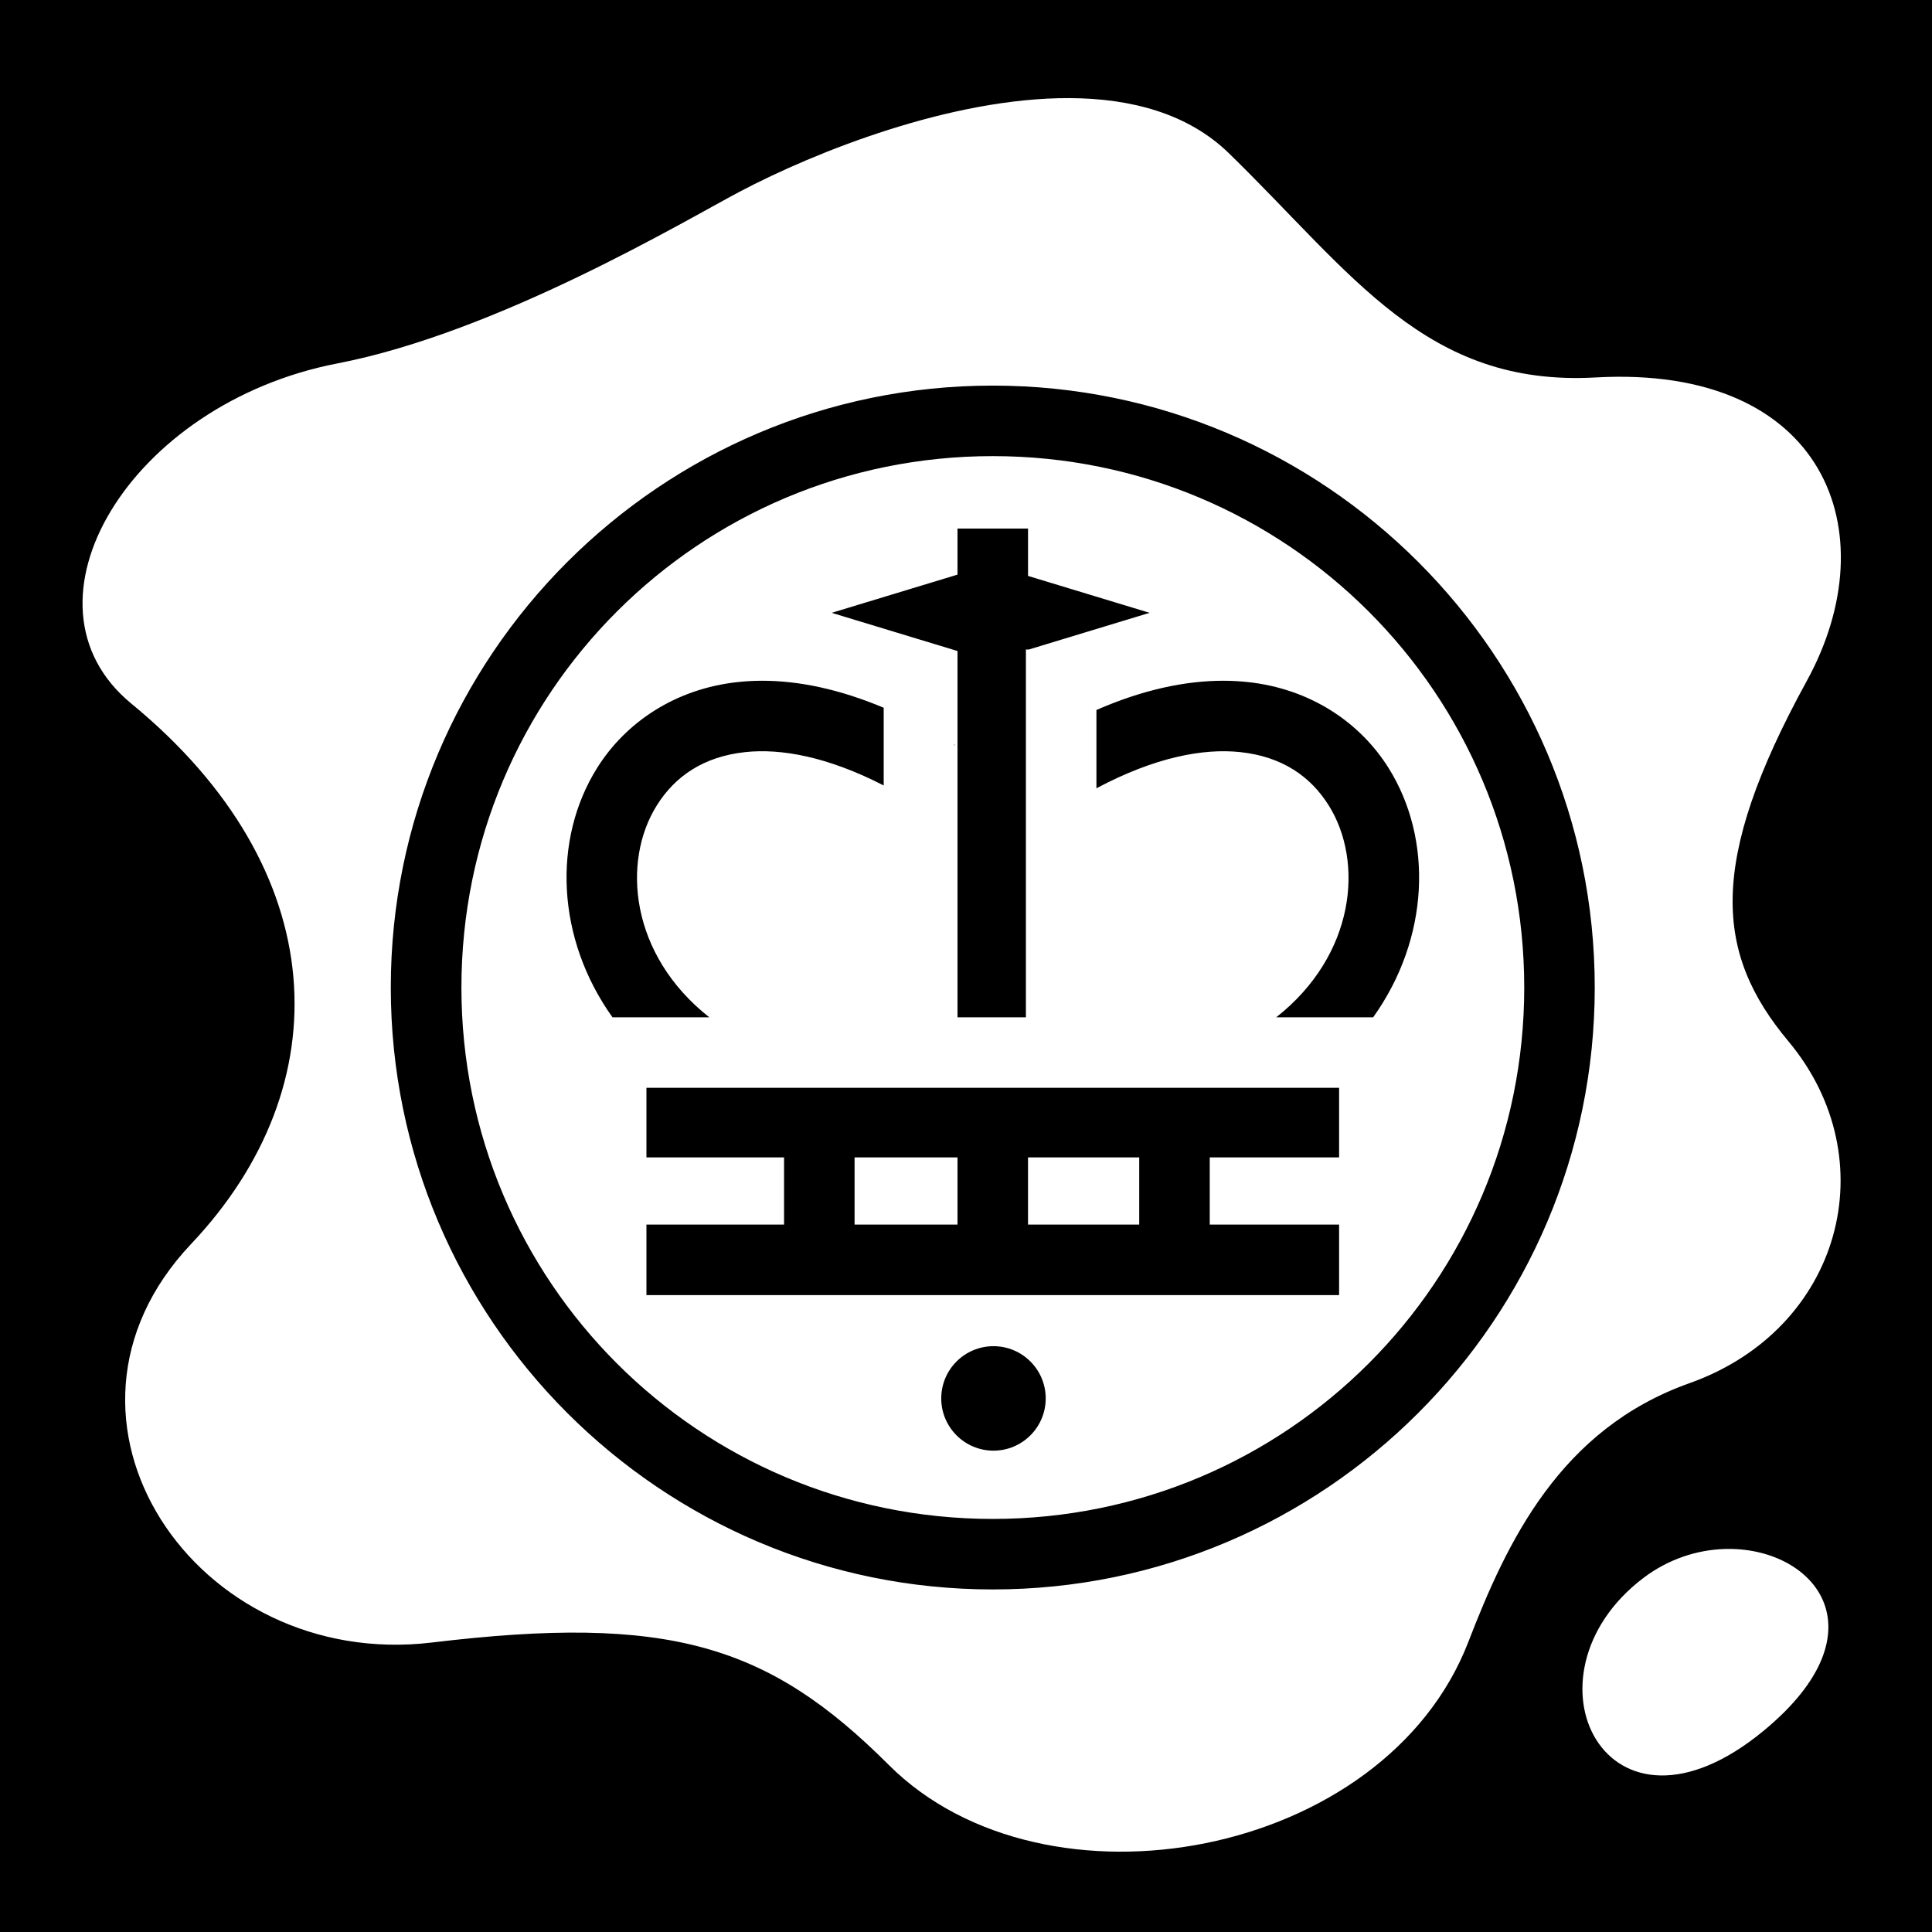
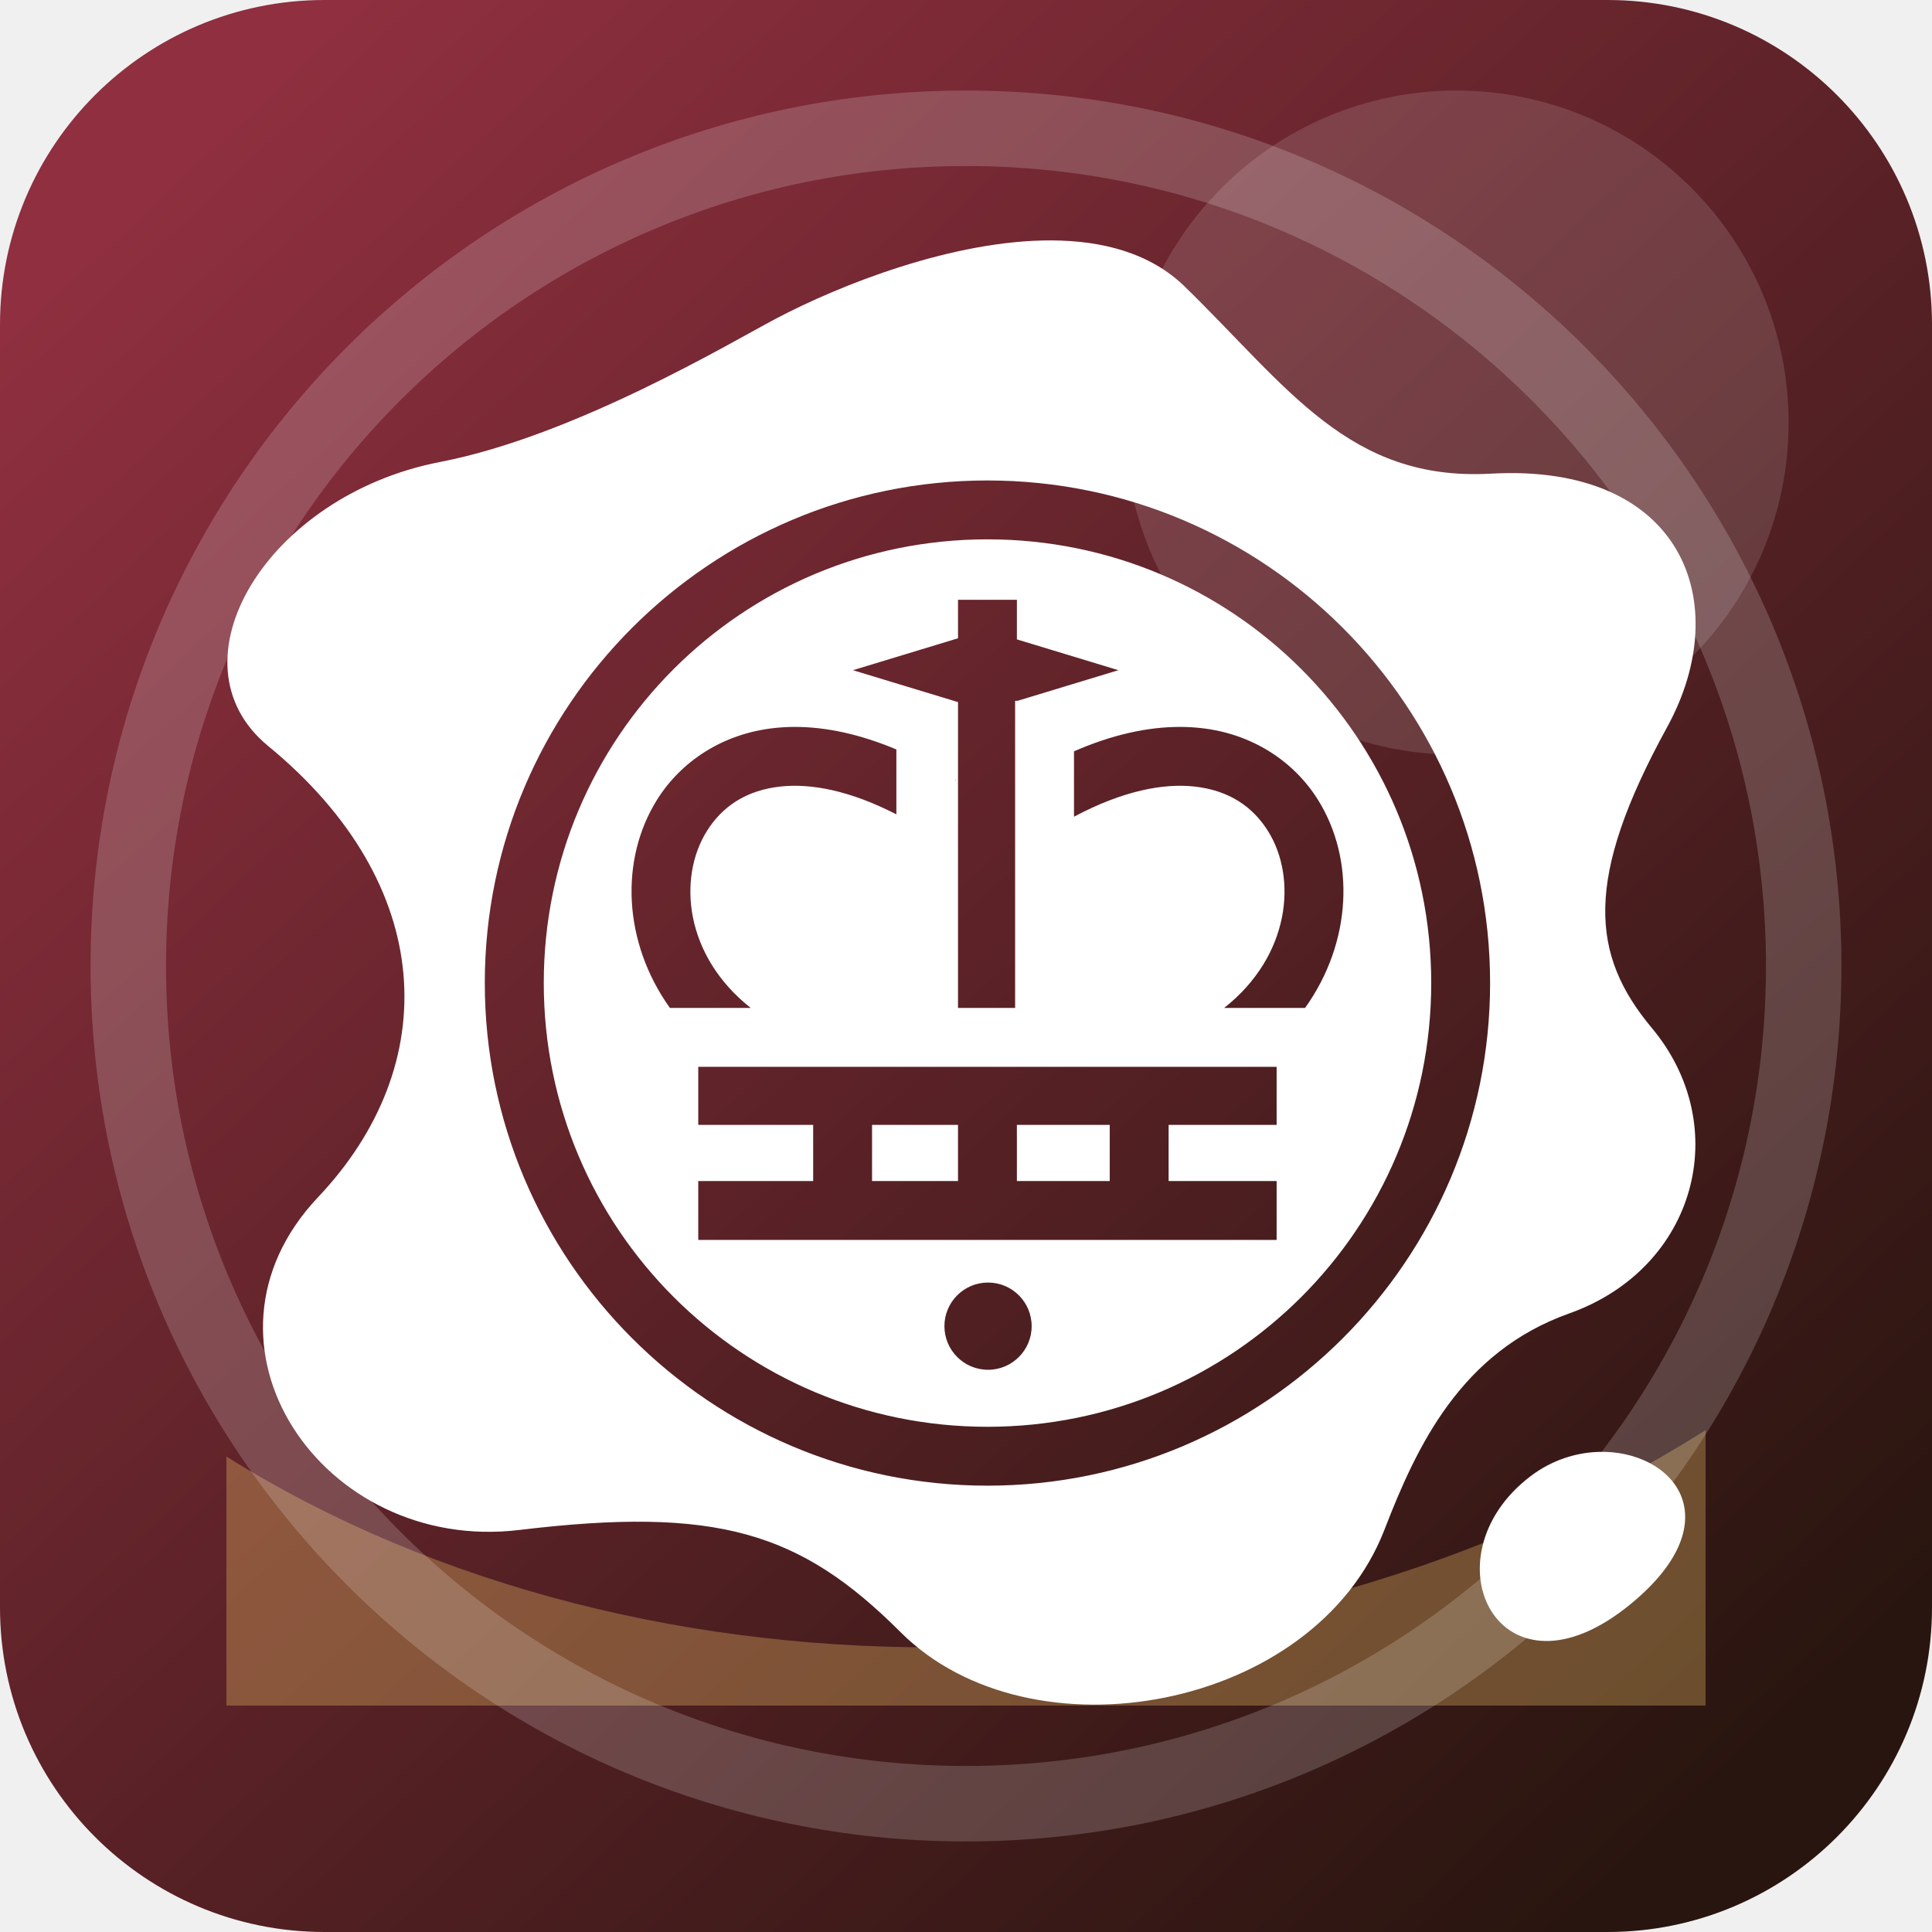
<svg xmlns="http://www.w3.org/2000/svg" viewBox="0 0 512 512">
-   <path d="M0 0h512v512H0z" />
-   <path fill="#fff" d="M283.406 26c-31.262-.124-67.23 14.174-87.406 24.813-14.187 7.48-63.924 37.248-106.594 45.5-55.05 10.643-86.878 63.63-54.594 90.156 53.676 44.1 55.533 101.236 15.844 143.186-43.832 46.33 1.16 113.166 63.844 105.625 62.685-7.54 89.117.543 121.03 32.44 41.408 41.38 131.457 24.757 153.595-32.595 10.275-26.614 24.304-56.372 58.594-68.563 40.316-14.328 52.335-59.373 26.217-90.625-19.376-23.183-21.61-47.184 4.875-95.468 21.756-39.664 4.657-83.827-55.937-80.44-45.002 2.515-64.425-27.456-97.156-59.374C314.866 30.074 299.78 26.066 283.405 26zm-20.312 76.188c87.992 0 159.53 71.508 159.53 159.5 0 87.994-71.538 159.53-159.53 159.53s-159.53-71.536-159.53-159.53c0-87.995 71.538-159.5 159.53-159.5zm0 18.687c-77.892 0-140.813 62.918-140.813 140.813 0 77.894 62.922 140.843 140.814 140.843 77.89 0 140.844-62.948 140.844-140.842 0-77.892-62.953-140.813-140.844-140.813zm-9.344 19.188h18.688v12.562l32.218 9.78-32 9.72h-.78v97.47H253.75V172.53l-33.344-10.124 33.344-10.125v-12.218zm-51.875 40.343c9.892-.023 20.71 2.28 32.313 7.156v20.594c-14.94-7.682-27.267-9.843-36.657-8.844-11.21 1.194-18.696 6.513-23.468 14.125-9.34 14.902-7.106 39.607 13.907 56.157h-25.657c-14.936-20.91-15.937-47.15-4.063-66.094 7.603-12.13 20.8-20.992 37.313-22.75 2.064-.22 4.16-.34 6.312-.344zm122.438 0c2.153.005 4.28.124 6.343.344 16.513 1.758 29.71 10.62 37.313 22.75 11.872 18.944 10.872 45.183-4.064 66.094H338.22c21.01-16.55 23.245-41.255 13.905-56.156-4.77-7.613-12.258-12.932-23.47-14.125-9.69-1.032-22.498 1.294-38.092 9.593v-20.75c12.145-5.308 23.443-7.774 33.75-7.75zm-71.438 16.875c.052.034.104.063.156.095l-.155.25v-.344zm-81.563 91h183.563v18.44h-34.28v17.81h34.28v18.69H171.312v-18.69h36.47v-17.81h-36.47v-18.44zm55.157 18.44v17.81h27.28v-17.81h-27.28zm45.968 0v17.81h29.468v-17.81h-29.47zm-9.157 50.03c7.64 0 13.845 6.204 13.845 13.844s-6.204 13.844-13.844 13.844-13.842-6.204-13.842-13.844 6.203-13.844 13.843-13.844zM457 410.5c-7.208.234-14.82 2.62-21.5 7.688-34.04 25.825-9.88 74.987 31.938 40.437 32.292-26.678 13.11-48.89-10.438-48.125z" />
+   <defs>
+     <linearGradient id="grolestewardsvg" x1="52" x2="460" y1="40" y2="476" gradientUnits="userSpaceOnUse">
+       <stop offset="0" stop-color="#8f2f3f" />
+       <stop offset="1" stop-color="#28150f" />
+     </linearGradient>
+   </defs>
+   <rect width="512" height="512" rx="86" fill="url(#grolestewardsvg)" />
+   <path d="M60 386c112 70 275 67 392-7v73H60z" fill="#f1c66a" opacity=".32" />
+   <circle cx="386" cy="112" r="88" fill="#fff" opacity=".13" />
+   <circle cx="256" cy="256" r="222" fill="none" stroke="#fff" stroke-width="20" opacity=".18" />
+   <g transform="translate(42 42) scale(.835)">
+     <path fill="#fff" d="M283.406 26c-31.262-.124-67.23 14.174-87.406 24.813-14.187 7.48-63.924 37.248-106.594 45.5-55.05 10.643-86.878 63.63-54.594 90.156 53.676 44.1 55.533 101.236 15.844 143.186-43.832 46.33 1.16 113.166 63.844 105.625 62.685-7.54 89.117.543 121.03 32.44 41.408 41.38 131.457 24.757 153.595-32.595 10.275-26.614 24.304-56.372 58.594-68.563 40.316-14.328 52.335-59.373 26.217-90.625-19.376-23.183-21.61-47.184 4.875-95.468 21.756-39.664 4.657-83.827-55.937-80.44-45.002 2.515-64.425-27.456-97.156-59.374C314.866 30.074 299.78 26.066 283.405 26zm-20.312 76.188c87.992 0 159.53 71.508 159.53 159.5 0 87.994-71.538 159.53-159.53 159.53s-159.53-71.536-159.53-159.53c0-87.995 71.538-159.5 159.53-159.5zm0 18.687c-77.892 0-140.813 62.918-140.813 140.813 0 77.894 62.922 140.843 140.814 140.843 77.89 0 140.844-62.948 140.844-140.842 0-77.892-62.953-140.813-140.844-140.813zm-9.344 19.188h18.688v12.562l32.218 9.78-32 9.72h-.78v97.47H253.75V172.53l-33.344-10.124 33.344-10.125v-12.218zm-51.875 40.343c9.892-.023 20.71 2.28 32.313 7.156v20.594c-14.94-7.682-27.267-9.843-36.657-8.844-11.21 1.194-18.696 6.513-23.468 14.125-9.34 14.902-7.106 39.607 13.907 56.157h-25.657c-14.936-20.91-15.937-47.15-4.063-66.094 7.603-12.13 20.8-20.992 37.313-22.75 2.064-.22 4.16-.34 6.312-.344zm122.438 0c2.153.005 4.28.124 6.343.344 16.513 1.758 29.71 10.62 37.313 22.75 11.872 18.944 10.872 45.183-4.064 66.094H338.22c21.01-16.55 23.245-41.255 13.905-56.156-4.77-7.613-12.258-12.932-23.47-14.125-9.69-1.032-22.498 1.294-38.092 9.593v-20.75c12.145-5.308 23.443-7.774 33.75-7.75zm-71.438 16.875c.052.034.104.063.156.095l-.155.25v-.344zm-81.563 91h183.563v18.44h-34.28v17.81h34.28v18.69H171.312v-18.69h36.47v-17.81h-36.47v-18.44zm55.157 18.44v17.81h27.28v-17.81h-27.28zm45.968 0v17.81h29.468v-17.81h-29.47zm-9.157 50.03c7.64 0 13.845 6.204 13.845 13.844s-6.204 13.844-13.844 13.844-13.842-6.204-13.842-13.844 6.203-13.844 13.843-13.844zM457 410.5c-7.208.234-14.82 2.62-21.5 7.688-34.04 25.825-9.88 74.987 31.938 40.437 32.292-26.678 13.11-48.89-10.438-48.125z" />
+   </g>
</svg>
